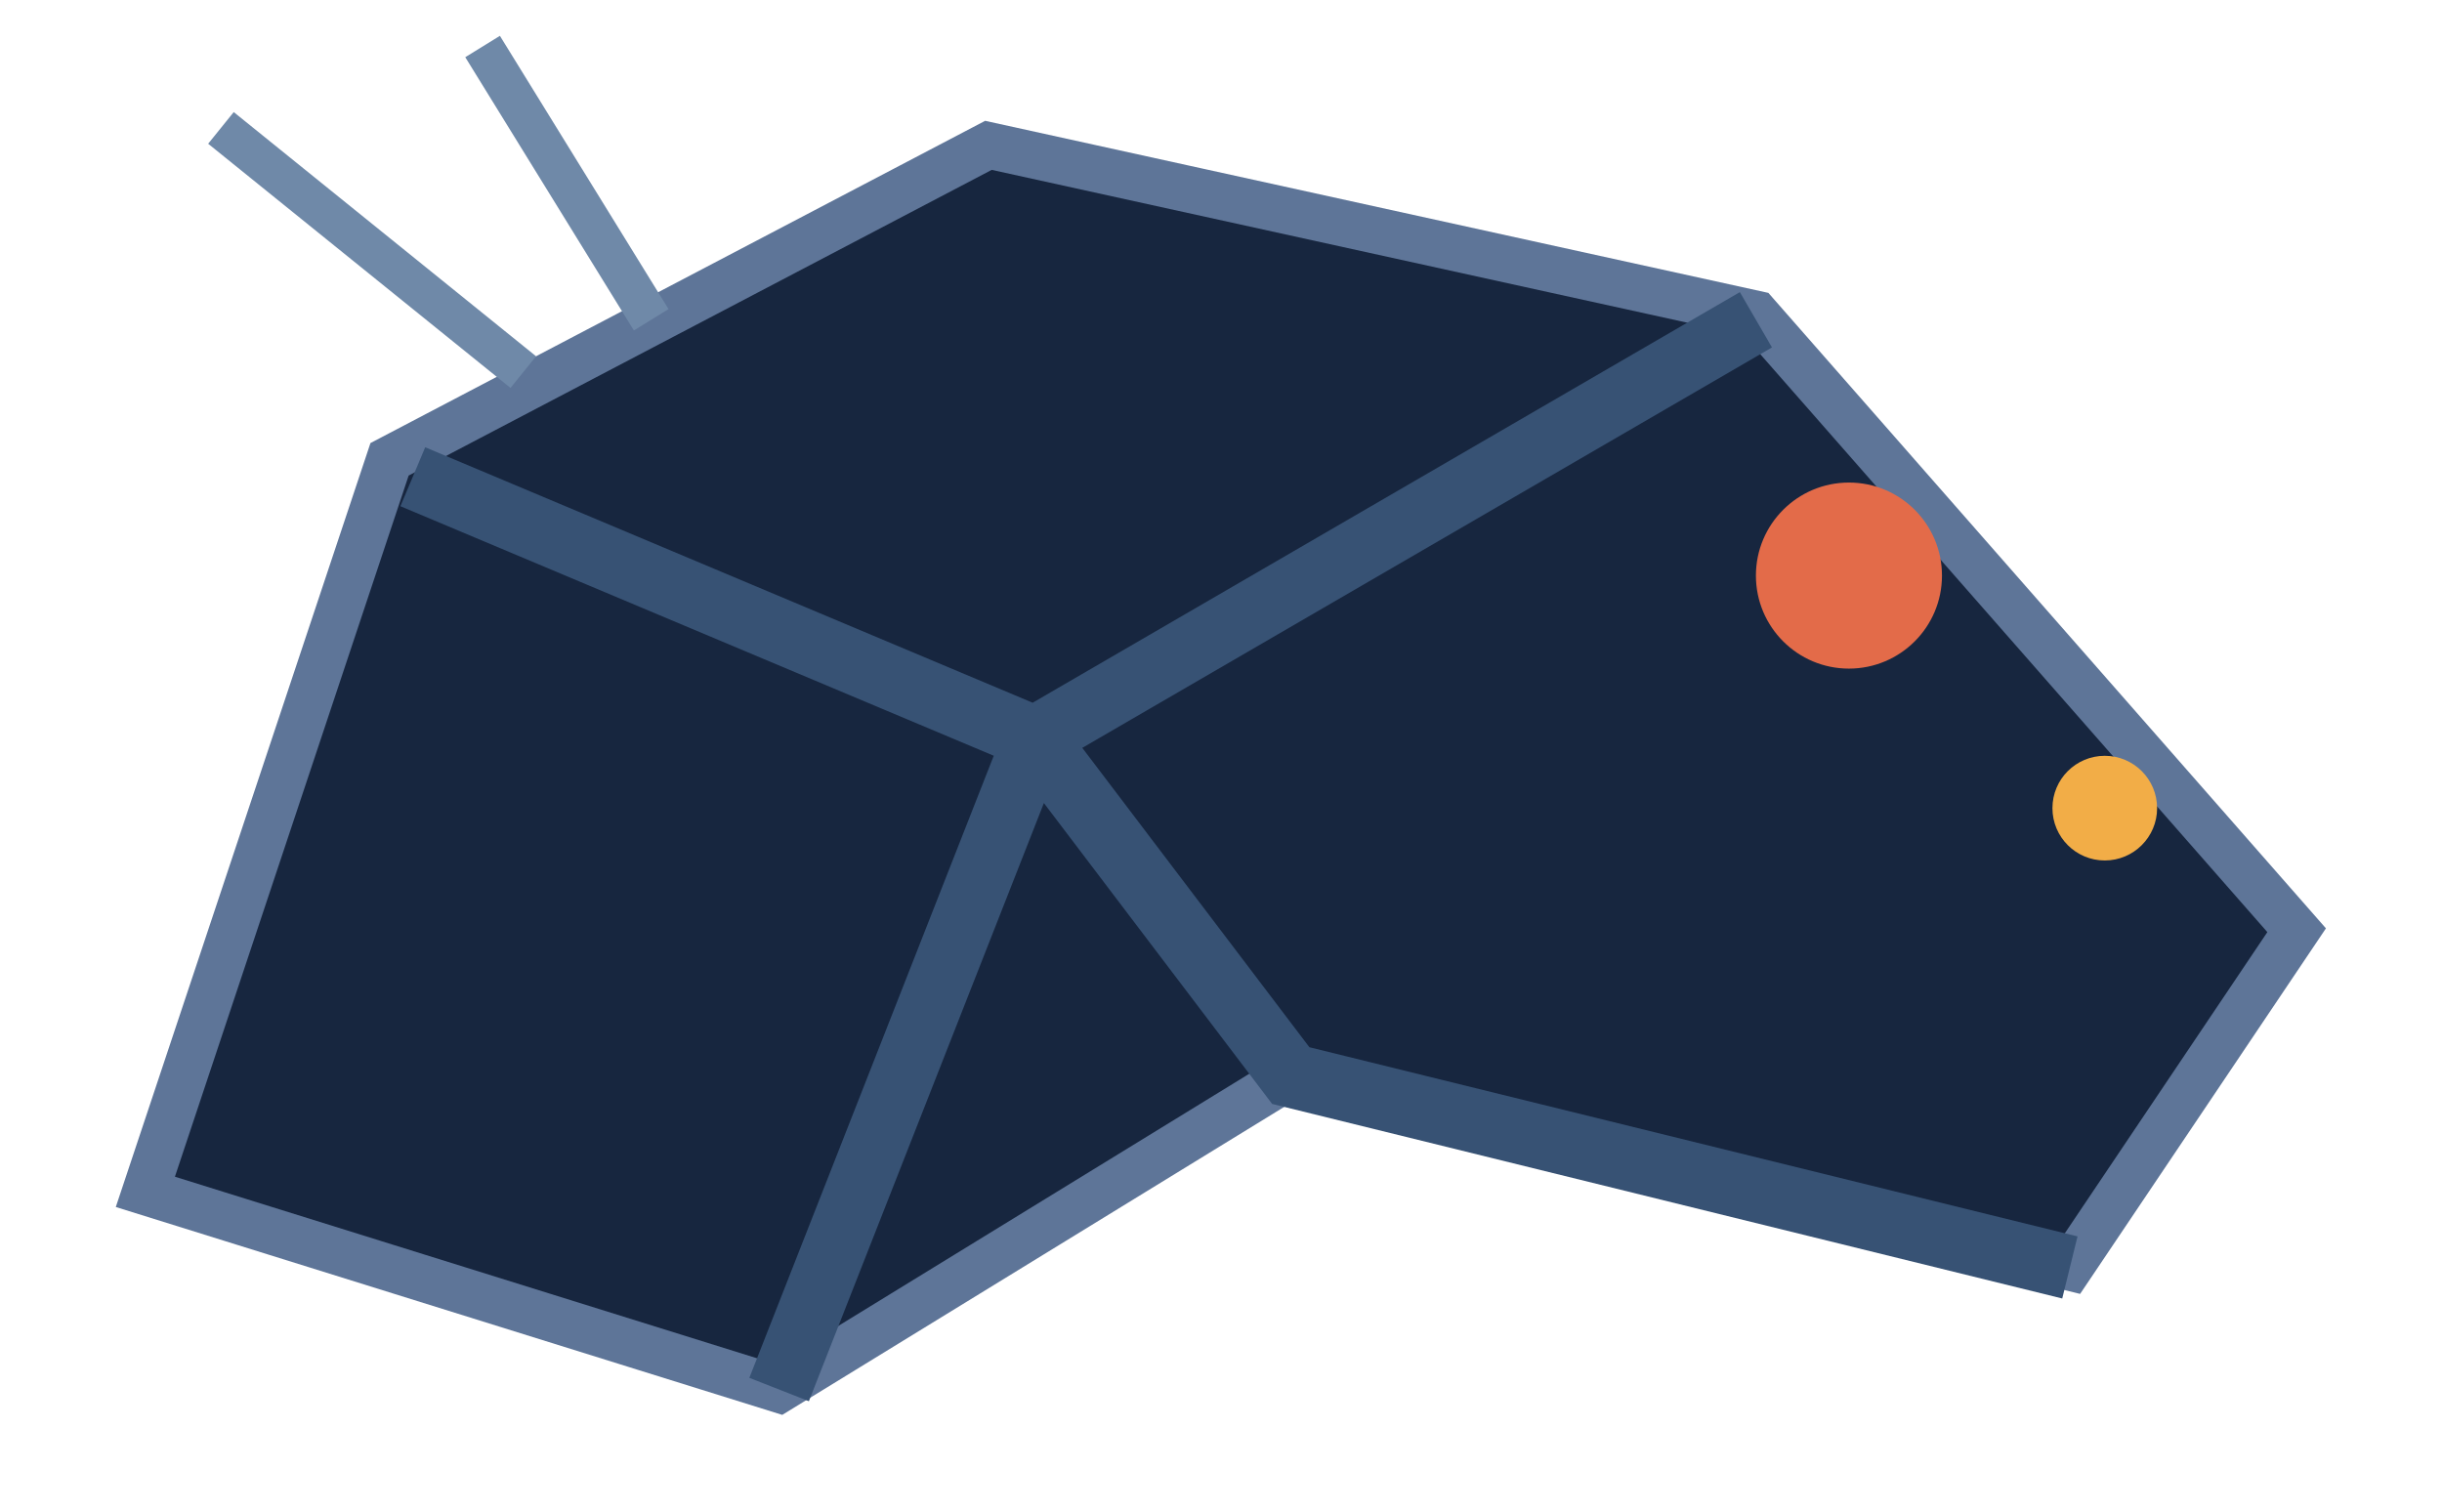
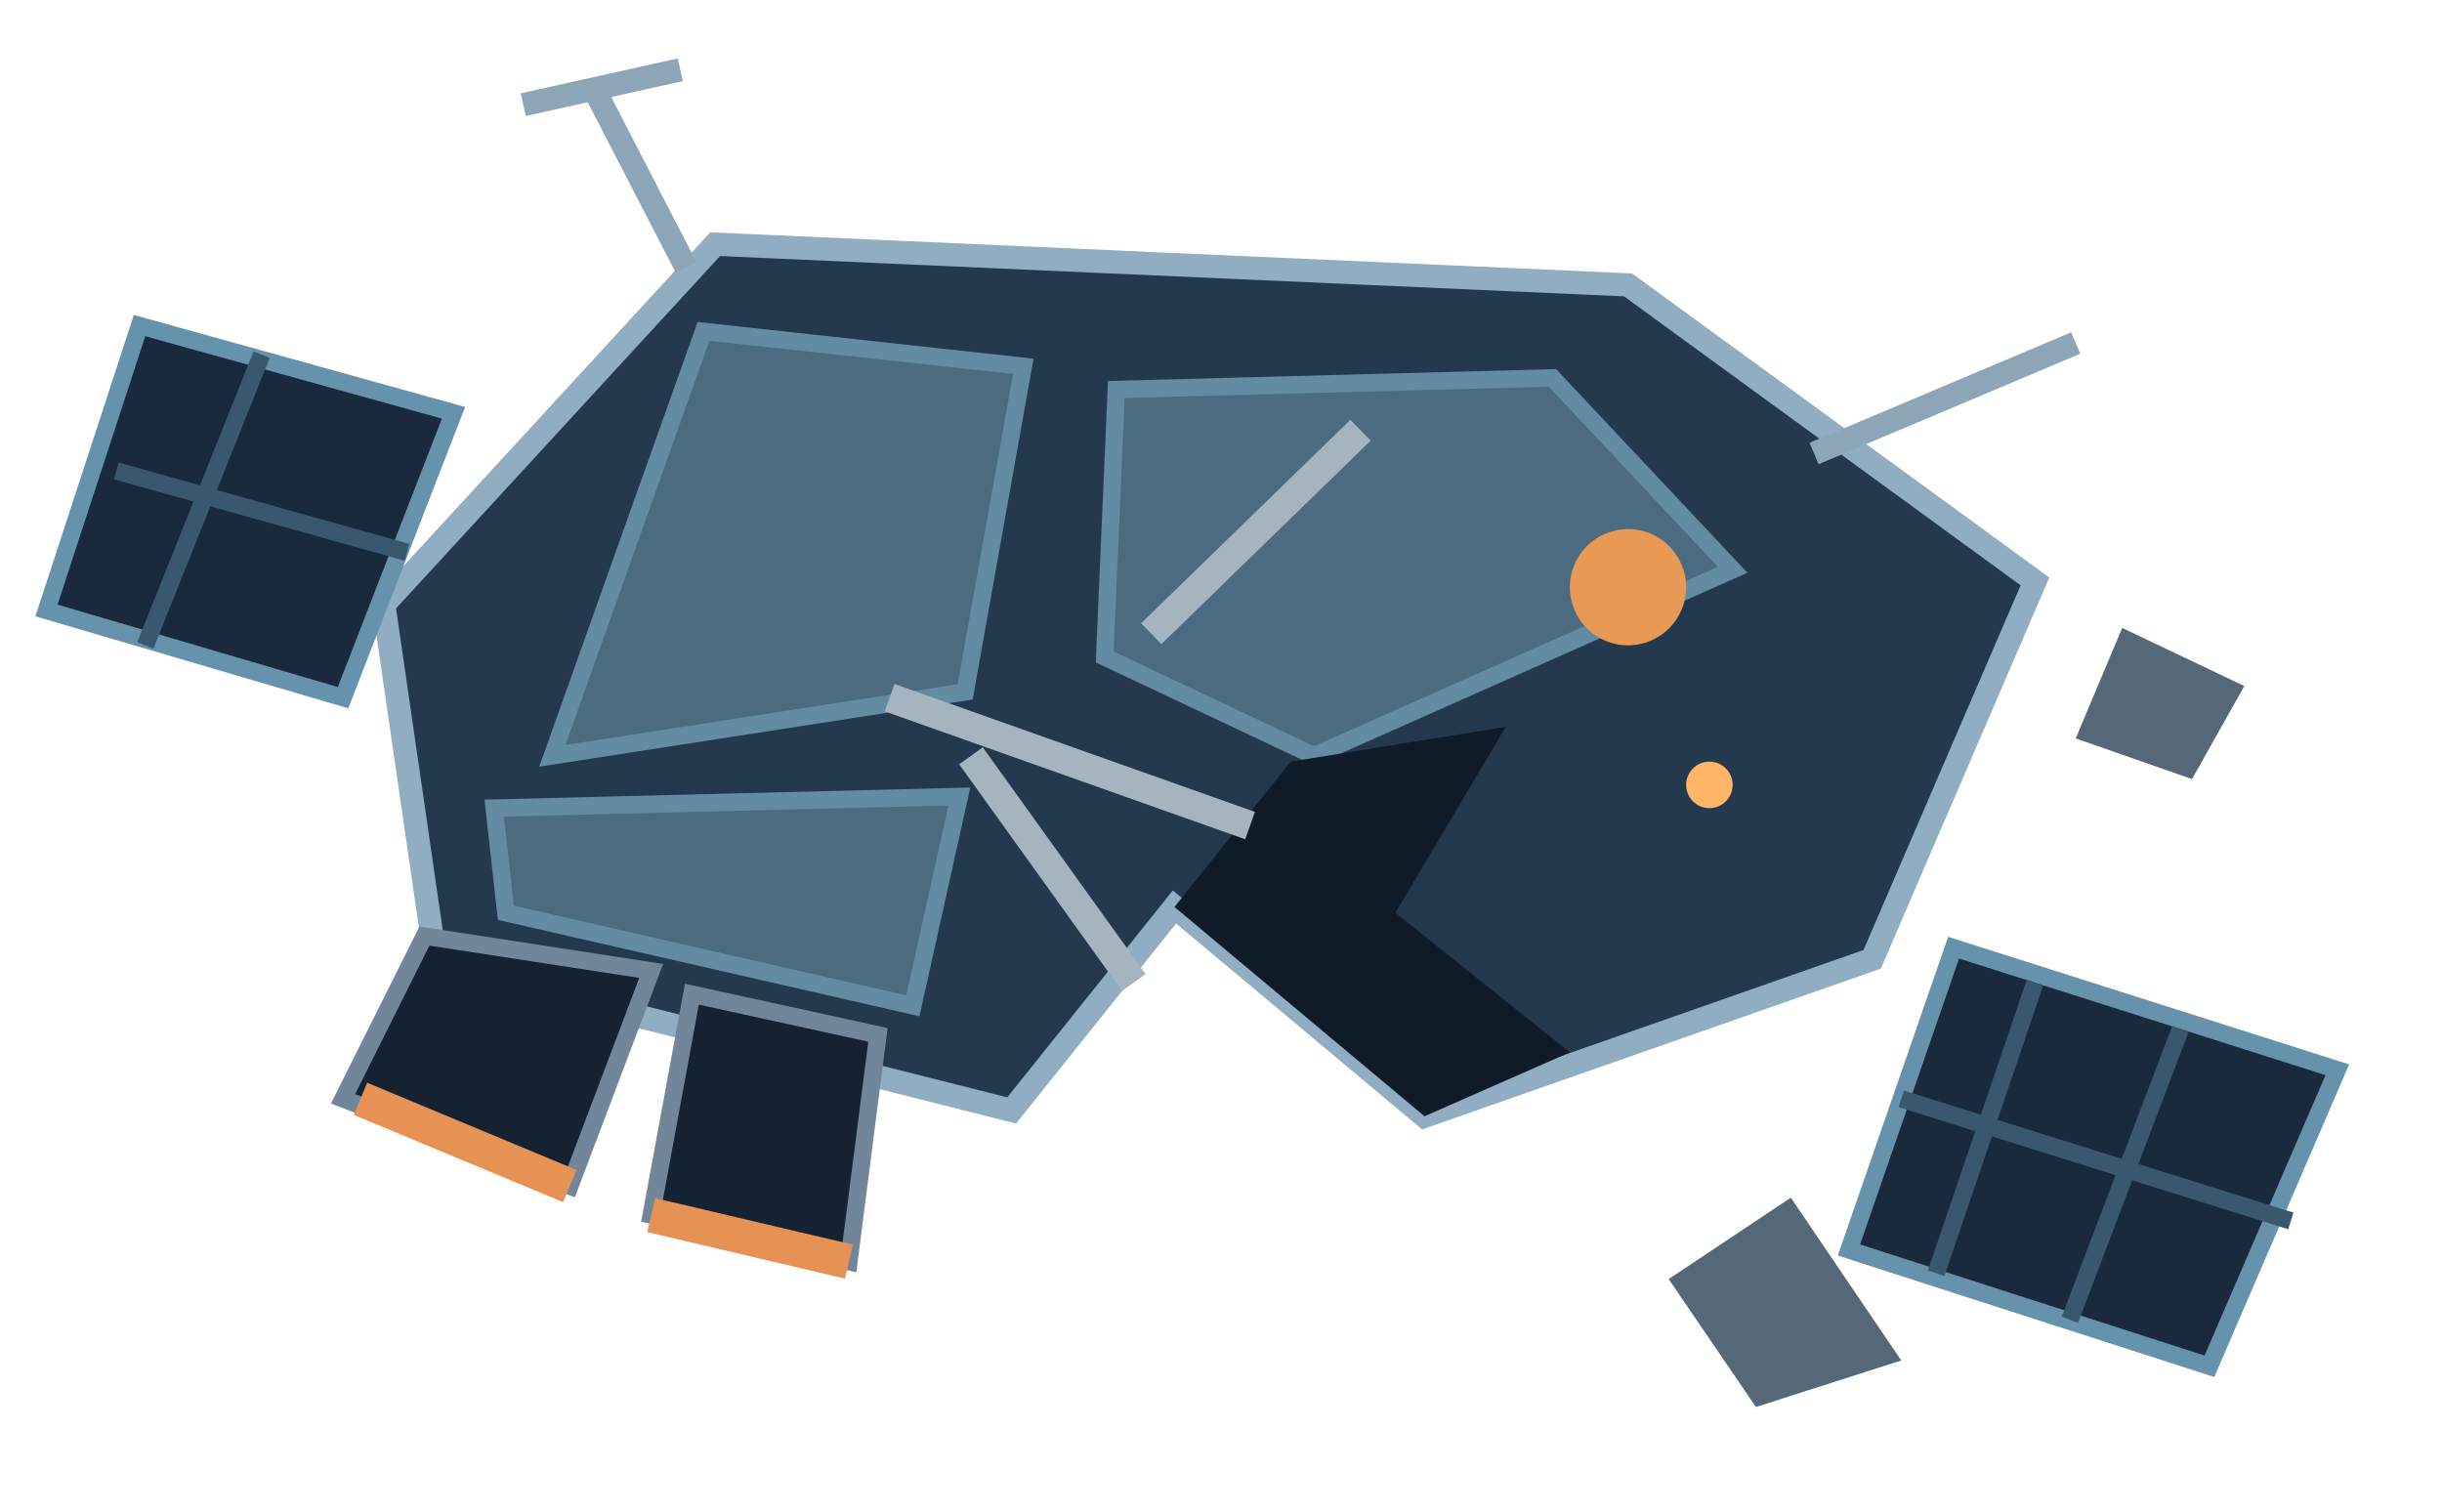
<svg xmlns="http://www.w3.org/2000/svg" width="420" height="260" viewBox="0 0 420 260">
-   <path d="M25 205 L67 79 L170 25 L302 54 L395 160 L356 218 L222 185 L134 239 Z" fill="#17263f" stroke="#5e7598" stroke-width="8" />
-   <path d="M71 82 L178 127 L302 55 M178 127 L134 239 M178 127 L222 185 L356 218" fill="none" stroke="#375274" stroke-width="11" />
-   <circle cx="318" cy="99" r="16" fill="#e36b49" />
-   <circle cx="362" cy="139" r="9" fill="#f2ad47" />
-   <path d="M90 64 L38 22 M112 55 L83 8" stroke="#6f89a8" stroke-width="7" />
+   <path d="M66 104L123 42L280 49L350 100L322 165L245 192L202 156L174 191L75 166Z" fill="#25394e" stroke="#91adc1" stroke-width="4" />
+   <path d="M121 57L176 63L166 119L95 130Z M192 67L267 65L298 98L226 130L190 113Z M85 139L165 137L157 173L87 157Z" fill="#4b6b80" stroke="#638ba1" stroke-width="3" />
+   <path d="M222 131L259 125L240 157L270 181L245 192L202 156Z" fill="#101b29" />
+   <path d="M153 120L215 142M198 109L234 74M167 130L195 169" stroke="#a4b5c0" stroke-width="5" />
+   <g fill="#182a3c" stroke="#6792ac" stroke-width="3">
+     <path d="M24 56L78 71L59 120L8 105Z" />
+     <path d="M336 163L402 184L380 235L318 215Z" />
+   </g>
+   <path d="M20 81L70 95M45 61L25 111M350 169L333 219M375 177L356 227M327 189L394 210" stroke="#39576d" stroke-width="3" />
+   <path d="M118 46L102 15M90 18L117 12M312 78L357 59" stroke="#8ca6b8" stroke-width="4" />
+   <g fill="#142231" stroke="#718799" stroke-width="3">
+     <path d="M73 161L112 167L98 204L59 189Z" />
+     <path d="M119 171L151 178L146 217L112 209Z" />
+   </g>
+   <path d="M62 189L98 204M112 209L146 217" stroke="#e69255" stroke-width="6" />
+   <circle cx="280" cy="101" r="10" fill="#e89a55" />
+   <circle cx="294" cy="135" r="4" fill="#ffb566" />
+   <path d="M308 206L327 234L302 242L287 220Z M365 108L386 118L377 134L357 127Z" fill="#556878" />
</svg>
